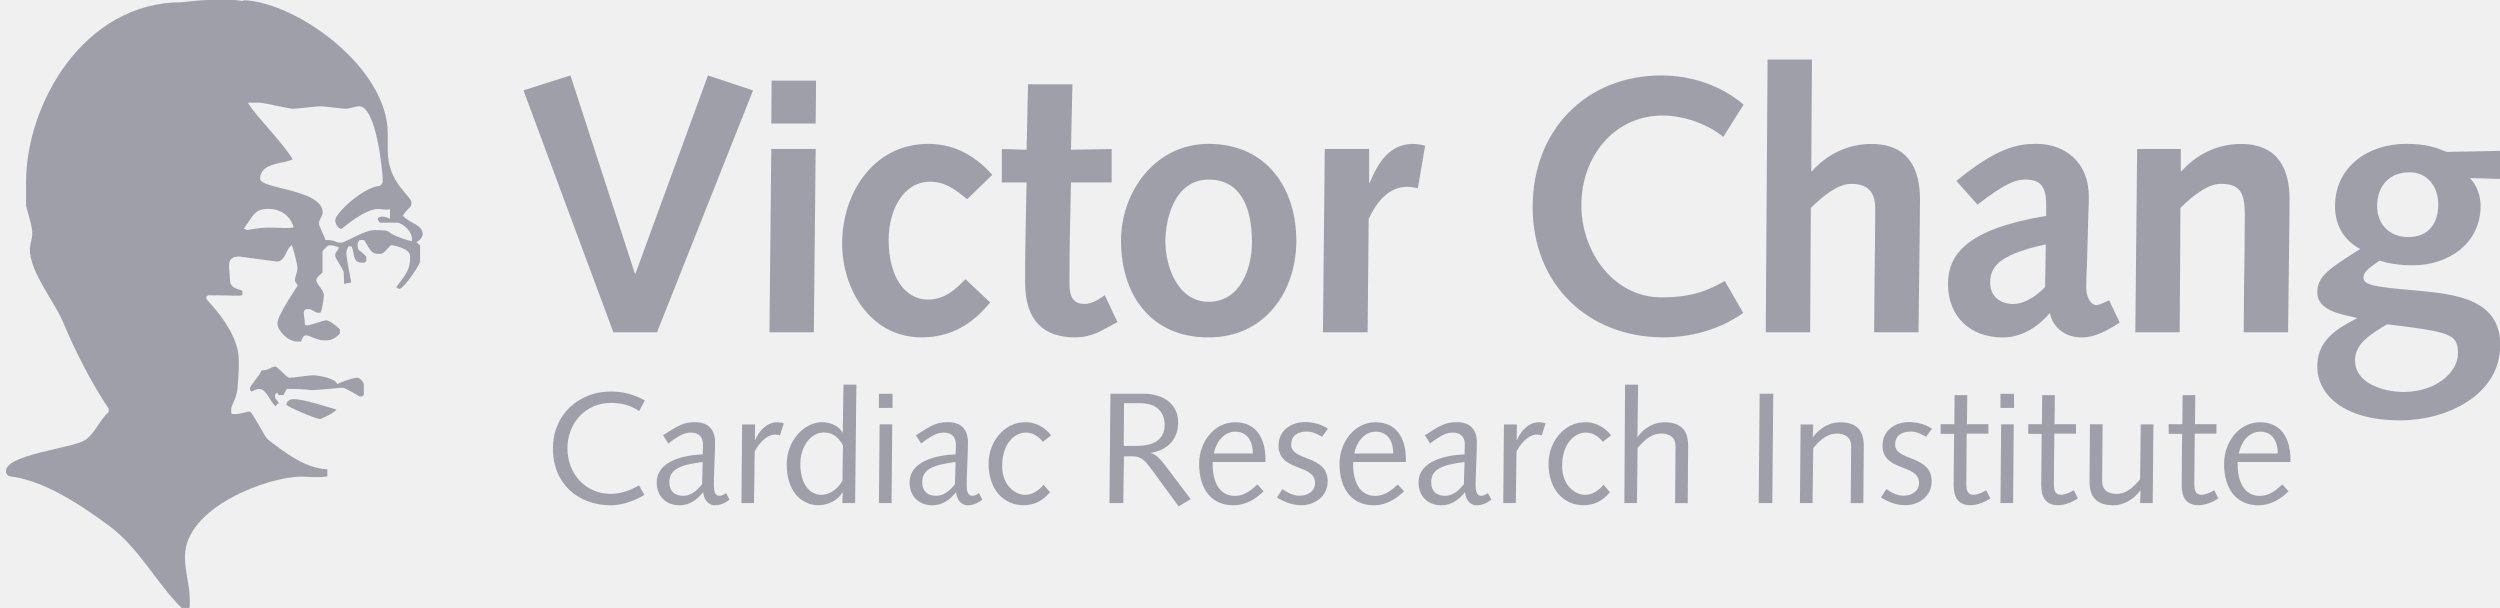
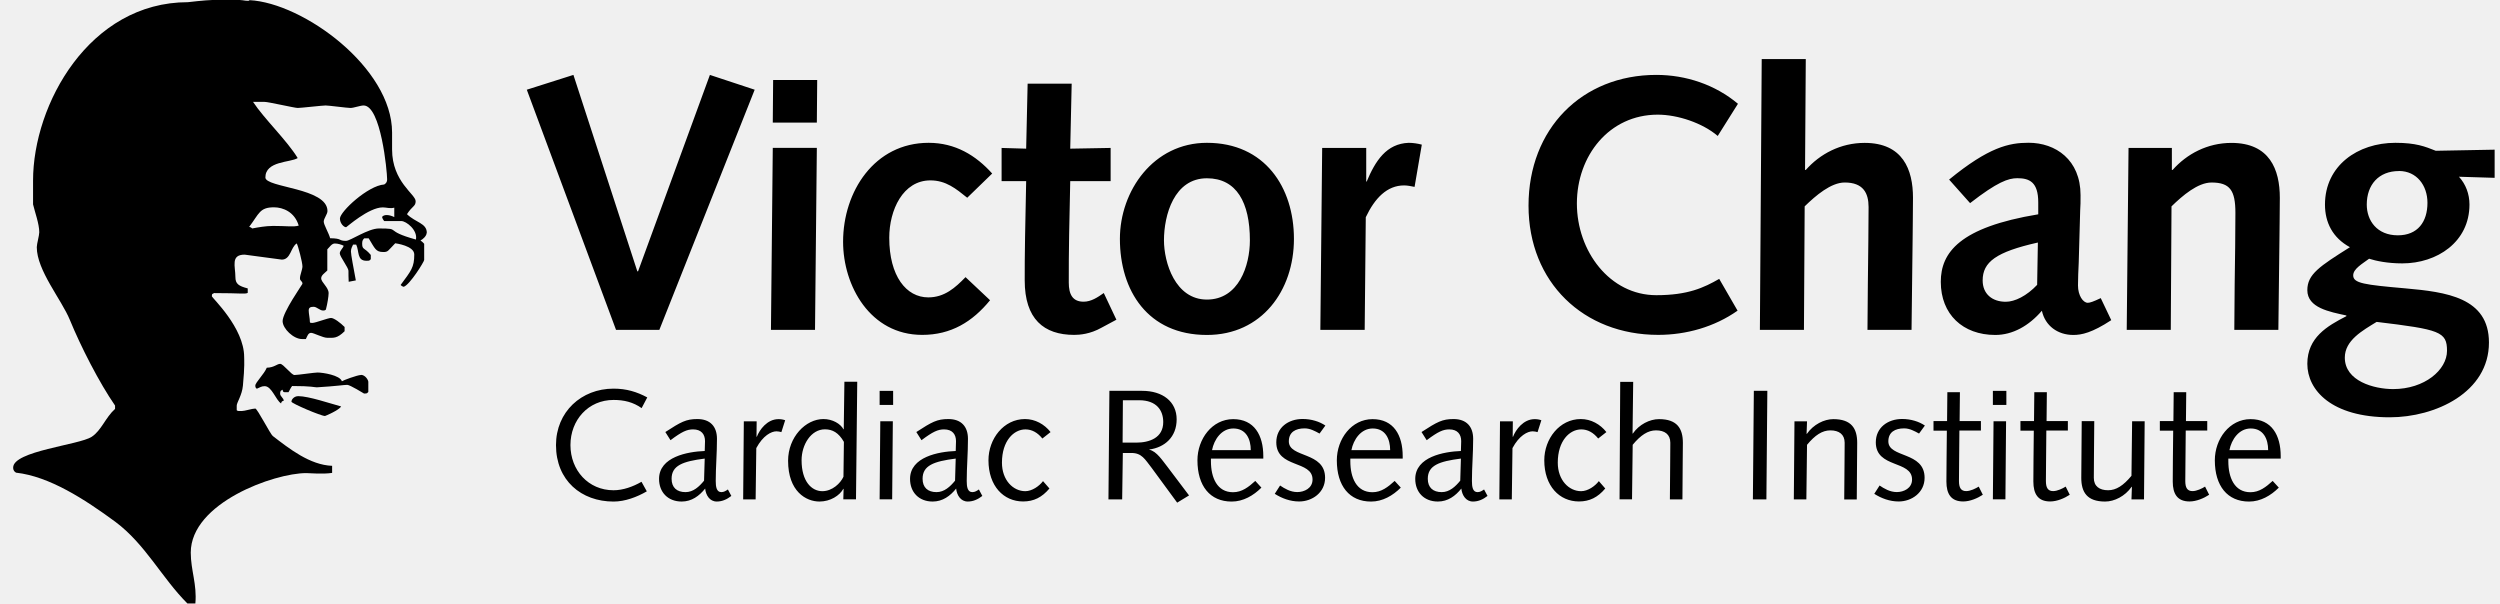
- <svg xmlns="http://www.w3.org/2000/svg" fill="currentColor">
-   <g fill="#9F9FA9" clip-path="url(#a)">
-     <path d="M42.375 22.956h3.016l6.635-16.713-3.117-1.03-5 13.672h-.051L39.41 5.213l-3.245 1.03 6.21 16.713ZM53.158 22.956h3.067l.127-12.666h-3.067l-.127 12.666Zm.127-14.423h3.067l.025-2.965H53.31l-.025 2.965ZM66.698 19.29c-.706.732-1.457 1.407-2.59 1.407-1.533 0-2.716-1.482-2.716-4.148 0-1.934.955-3.995 2.864-3.995 1.08 0 1.781.579 2.563 1.208l1.737-1.685c-1.132-1.26-2.564-2.138-4.422-2.138-3.772 0-5.955 3.392-5.955 6.884 0 3.067 1.883 6.484 5.503 6.484 2.01 0 3.493-.904 4.726-2.412l-1.71-1.61v.006ZM76.323 20.393c-.426.3-.878.604-1.406.604-.757 0-1.03-.503-1.03-1.33 0-.93 0-2.087.025-3.34l.076-3.722H76.8v-2.31l-2.812.05.101-4.523h-3.066l-.102 4.524-1.71-.051v2.31h1.71l-.076 3.868c-.025 1.107-.025 2.463-.025 3.041 0 2.691 1.33 3.793 3.442 3.793.376 0 1.107-.051 1.909-.503l1.03-.553-.878-1.858ZM77.445 16.625c0 3.595 1.935 6.687 6.057 6.687 3.818 0 6.056-3.092 6.056-6.687 0-3.594-2.035-6.686-6.056-6.686-3.721 0-6.057 3.341-6.057 6.686Zm3.067.102c0-1.757.705-4.32 2.99-4.32 2.061 0 2.99 1.685 2.99 4.32 0 1.762-.777 4.122-2.99 4.122-2.214 0-2.99-2.589-2.99-4.122ZM91.39 22.956h3.092l.076-7.838c.63-1.33 1.483-2.214 2.666-2.214.228 0 .477.051.73.102l.504-2.94a3.694 3.694 0 0 0-.904-.127c-1.559.051-2.335 1.26-2.94 2.716l-.025-.05v-2.31h-3.066l-.127 12.666-.005-.005ZM119.151 19.413c-1.056.604-2.163 1.132-4.371 1.132-3.244 0-5.529-3.067-5.529-6.382 0-3.315 2.239-6.183 5.63-6.183 1.381 0 3.117.578 4.173 1.482l1.407-2.239c-1.584-1.33-3.62-2.01-5.681-2.01-5.179 0-8.895 3.747-8.895 9.097 0 5.351 3.843 8.996 9.022 8.996 1.959 0 3.919-.553 5.528-1.685l-1.279-2.213-.005.005ZM121.988 22.956h3.067l.05-8.595c.777-.756 1.833-1.66 2.788-1.66 1.284 0 1.66.731 1.66 1.711 0 .98-.026 3.417-.051 5.376l-.026 3.168h3.067l.076-6.356c0-.802.025-1.584.025-2.838 0-1.96-.705-3.817-3.365-3.817-1.686 0-3.118.776-4.097 1.883h-.051l.051-7.717h-3.067l-.127 18.85v-.005ZM136.615 14.14c1.909-1.483 2.665-1.737 3.29-1.737.853 0 1.457.274 1.457 1.685v.828c-5.478.903-6.783 2.665-6.783 4.7 0 2.26 1.533 3.697 3.792 3.697 1.209 0 2.336-.63 3.244-1.686.229 1.056 1.107 1.686 2.189 1.686.578 0 1.304-.152 2.639-1.03l-.731-1.534c-.528.249-.751.325-.903.325-.325 0-.681-.503-.681-1.208 0-.528.026-1.006.051-1.584l.102-3.645c.025-.325.025-.604.025-1.056 0-2.463-1.736-3.645-3.62-3.645-1.355 0-2.766.3-5.528 2.563l1.457 1.635v.005Zm4.676 5.68c-.731.777-1.559 1.183-2.189 1.183-.954 0-1.609-.553-1.609-1.483 0-1.284.929-1.985 3.843-2.64l-.051 2.94h.006ZM147.52 22.957h3.066l.051-8.595c.776-.756 1.832-1.66 2.787-1.66 1.284 0 1.66.553 1.66 2.112 0 1.558-.025 3.015-.051 4.975l-.025 3.168h3.066l.076-6.356c0-.802.026-1.584.026-2.838 0-1.96-.706-3.818-3.366-3.818-1.686 0-3.117.777-4.097 1.884h-.051v-1.533h-3.016l-.126 12.666v-.005ZM173.127 12.376v-1.96l-4.097.077c-.756-.3-1.381-.554-2.813-.554-2.614 0-4.899 1.584-4.899 4.3 0 1.234.528 2.31 1.737 2.965-2.112 1.33-2.965 1.884-2.965 2.99 0 1.234 1.558 1.508 2.716 1.762v.05c-1.33.681-2.716 1.483-2.716 3.316 0 1.833 1.685 3.721 5.731 3.721 3.194 0 6.91-1.736 6.91-5.203 0-3.143-2.99-3.519-5.828-3.772-2.838-.25-3.62-.35-3.62-.904 0-.452.63-.802 1.107-1.158.477.153 1.279.325 2.31.325 2.411 0 4.675-1.482 4.675-4.097 0-.73-.253-1.406-.731-1.934l2.488.076h-.005ZM162.699 24.89c0-1.208 1.234-1.883 2.214-2.487 4.396.528 4.899.68 4.899 2.01 0 1.33-1.559 2.666-3.747 2.666-1.33 0-3.366-.554-3.366-2.189Zm3.767-12.99c1.234 0 1.985 1.004 1.985 2.213 0 1.33-.68 2.264-2.061 2.264-1.457 0-2.163-1.03-2.163-2.137 0-1.381.828-2.336 2.239-2.336V11.9ZM44.548 27.658c-.73-.39-1.452-.61-2.345-.61-2.239 0-4.006 1.615-4.006 3.93 0 2.468 1.767 3.93 4.006 3.93.797 0 1.634-.315 2.315-.711l-.37-.665c-.59.34-1.28.589-1.945.589-1.757 0-3-1.396-3-3.143 0-1.746 1.243-3.142 3-3.142.73 0 1.365.152 1.954.568l.391-.74v-.006ZM50.163 34.065c-.143.096-.275.188-.457.188-.34 0-.391-.38-.391-.777 0-.96.086-1.909.086-2.934 0-.843-.457-1.376-1.366-1.376-.786 0-1.137.198-2.228.904l.36.568c.797-.599 1.148-.751 1.574-.751.579 0 .828.35.828.817 0 .229-.01.457-.02.686-1.189.045-3.179.406-3.179 1.944 0 .919.61 1.574 1.574 1.574.7 0 1.223-.391 1.635-.904.045.457.314.904.807.904.38 0 .71-.153 1.015-.391l-.238-.447v-.005Zm-1.66-.61c-.34.417-.752.798-1.29.798-.6 0-.97-.315-.97-.93 0-.928.787-1.212 2.305-1.405l-.046 1.538ZM51.219 34.756h.873l.046-3.569c.467-.873 1.046-1.167 1.406-1.167.122 0 .249.03.34.056l.264-.828a1.36 1.36 0 0 0-.467-.076c-.787 0-1.32.741-1.508 1.233l-.02-.02.01-1.06h-.893l-.046 5.436-.005-.005ZM58.225 29.875h-.02c-.209-.38-.752-.71-1.397-.71-1.233 0-2.457 1.254-2.457 2.903 0 2.138 1.254 2.838 2.183 2.838.762 0 1.406-.416 1.66-.883h.02l-.02.731h.883l.087-8.184h-.894l-.045 3.305Zm-.02 3.305c-.209.457-.777 1.005-1.473 1.005-.741 0-1.442-.675-1.442-2.152 0-1.081.655-2.153 1.625-2.153.523 0 .95.229 1.32.874l-.03 2.421v.005ZM60.722 34.754h.873l.046-5.437h-.873l-.046 5.437Zm0-6.57h.94v-.979h-.94v.98ZM67.632 34.065c-.142.096-.274.188-.457.188-.34 0-.391-.38-.391-.777 0-.96.086-1.909.086-2.934 0-.843-.457-1.376-1.365-1.376-.787 0-1.137.198-2.229.904l.36.568c.797-.599 1.148-.751 1.574-.751.579 0 .828.35.828.817 0 .229-.01.457-.02.686-1.189.045-3.179.406-3.179 1.944 0 .919.61 1.574 1.574 1.574.7 0 1.224-.391 1.635-.904.046.457.315.904.807.904.38 0 .71-.153 1.015-.391l-.238-.447v-.005Zm-1.66-.61c-.34.417-.752.798-1.29.798-.599 0-.97-.315-.97-.93 0-.928.787-1.212 2.305-1.405l-.045 1.538ZM72.617 30.07c-.426-.544-1.071-.904-1.777-.904-1.482 0-2.543 1.376-2.543 2.868 0 1.803 1.06 2.869 2.411 2.869.742 0 1.31-.285 1.833-.904l-.447-.513c-.264.35-.766.7-1.233.7-.843 0-1.625-.76-1.625-1.984 0-1.528.828-2.315 1.635-2.315.447 0 .843.218 1.178.634l.568-.446v-.005ZM76.653 34.755h.95l.046-3.228h.599c.72 0 .939.436 1.406 1.035l1.777 2.422.827-.503-1.518-2.01c-.314-.391-.74-1.071-1.243-1.168v-.02c1.06-.142 1.898-.863 1.898-2.097 0-1.233-.97-1.985-2.401-1.985h-2.28l-.066 7.554h.005Zm1.006-6.899h1.122c1.223 0 1.68.71 1.68 1.518 0 1.102-.96 1.432-1.888 1.432h-.94l.02-2.945.006-.005ZM87.426 31.918v-.172c0-1.462-.635-2.574-2.097-2.574s-2.487 1.376-2.487 2.868c0 1.777.873 2.869 2.38 2.869.808 0 1.519-.417 2.072-.97l-.426-.467c-.467.426-.93.787-1.549.787-1.112 0-1.538-1.016-1.538-2.153v-.188h3.645Zm-3.569-.588c.142-.742.665-1.508 1.483-1.508.883 0 1.213.73 1.213 1.508h-2.696ZM88.223 34.369c.493.315 1.071.533 1.7.533.894 0 1.803-.61 1.803-1.65 0-1.843-2.523-1.366-2.523-2.533 0-.645.467-.904 1.102-.904.38 0 .72.188 1.035.36l.406-.558c-.406-.274-.97-.457-1.584-.457-.995 0-1.832.6-1.832 1.625 0 1.822 2.523 1.233 2.523 2.589 0 .61-.579.873-1.061.873s-.894-.249-1.198-.457l-.37.579ZM97.128 31.918v-.172c0-1.462-.635-2.574-2.097-2.574s-2.488 1.376-2.488 2.868c0 1.777.874 2.869 2.381 2.869.808 0 1.518-.417 2.072-.97l-.427-.467c-.467.426-.929.787-1.548.787-1.112 0-1.538-1.016-1.538-2.153v-.188h3.645Zm-3.57-.588c.143-.742.666-1.508 1.483-1.508.884 0 1.214.73 1.214 1.508h-2.696ZM102.793 34.065c-.142.096-.274.188-.456.188-.341 0-.391-.38-.391-.777 0-.96.086-1.909.086-2.934 0-.843-.457-1.376-1.366-1.376-.787 0-1.137.198-2.228.904l.36.568c.797-.599 1.147-.751 1.574-.751.579 0 .827.35.827.817 0 .229-.01.457-.02.686-1.188.045-3.178.406-3.178 1.944 0 .919.61 1.574 1.574 1.574.7 0 1.223-.391 1.634-.904.046.457.315.904.808.904.38 0 .71-.153 1.015-.391l-.239-.447v-.005Zm-1.66-.61c-.34.417-.751.798-1.29.798-.598 0-.969-.315-.969-.93 0-.928.787-1.212 2.305-1.405l-.046 1.538ZM103.849 34.756h.873l.046-3.569c.467-.873 1.046-1.167 1.406-1.167.122 0 .249.03.34.056l.264-.828a1.356 1.356 0 0 0-.467-.076c-.787 0-1.32.741-1.507 1.233l-.021-.02.01-1.06h-.893l-.046 5.436-.005-.005ZM111.302 30.07c-.426-.544-1.071-.904-1.777-.904-1.482 0-2.543 1.376-2.543 2.868 0 1.803 1.061 2.869 2.411 2.869.742 0 1.31-.285 1.833-.904l-.447-.513c-.264.35-.766.7-1.233.7-.843 0-1.625-.76-1.625-1.984 0-1.528.828-2.315 1.635-2.315.447 0 .843.218 1.178.634l.568-.446v-.005ZM112.216 34.755h.873l.046-3.798c.558-.675 1.061-1.005 1.624-1.005.599 0 .995.274.995.863 0 .533-.01 1.016-.01 1.498l-.02 2.447h.873l.02-2.696c0-.416.011-.827.011-1.244 0-1.005-.407-1.65-1.661-1.65-.644 0-1.386.371-1.822 1.006h-.02l.045-3.6h-.903l-.046 8.184-.005-.005ZM121.501 34.755h.94l.066-7.554h-.94l-.066 7.554ZM124.35 34.756h.873l.046-3.797c.558-.675 1.061-1.005 1.624-1.005.599 0 .995.274.995.863 0 .533-.01 1.015-.01 1.497l-.02 2.447h.873l.02-2.695c0-.417.01-.828.01-1.244 0-1.005-.406-1.65-1.66-1.65-.645 0-1.386.37-1.843 1.025h-.02l.031-.873h-.874l-.045 5.437v-.005ZM129.949 34.369c.493.315 1.071.533 1.701.533.893 0 1.802-.61 1.802-1.65 0-1.843-2.523-1.366-2.523-2.533 0-.645.467-.904 1.102-.904.38 0 .721.188 1.035.36l.406-.558c-.406-.274-.969-.457-1.583-.457-.996 0-1.833.6-1.833 1.625 0 1.822 2.523 1.233 2.523 2.589 0 .61-.579.873-1.061.873s-.894-.249-1.198-.457l-.371.579ZM134.072 29.317v.655h.929l-.02 1.985c-.011.752-.011 1.198-.011 1.559 0 .863.325 1.386 1.168 1.386.482 0 1.005-.229 1.366-.467l-.285-.569c-.208.132-.578.315-.873.315-.37 0-.502-.249-.502-.7 0-.275 0-.676.01-1.29l.02-2.229h1.498v-.655h-1.483l.021-2.01h-.874l-.02 2.01h-.939l-.005.01ZM138.204 34.754h.873l.046-5.437h-.873l-.046 5.437Zm0-6.57h.939v-.979h-.939v.98ZM140.123 29.317v.655h.929l-.02 1.985c-.01.752-.01 1.198-.01 1.559 0 .863.325 1.386 1.167 1.386.483 0 1.005-.229 1.366-.467l-.284-.569c-.209.132-.579.315-.874.315-.37 0-.502-.249-.502-.7 0-.275 0-.676.01-1.29l.02-2.229h1.498v-.655h-1.482l.02-2.01h-.873l-.021 2.01h-.939l-.005.01ZM144.367 32.013c0 .417-.01.828-.01 1.244 0 1.005.406 1.65 1.66 1.65.645 0 1.386-.37 1.843-1.025h.02l-.03.873h.873l.046-5.437h-.874l-.045 3.797c-.559.675-1.061 1.005-1.625 1.005-.599 0-.995-.274-.995-.863 0-.533.01-1.015.01-1.497l.021-2.448h-.874l-.02 2.696v.005ZM149.825 29.317v.655h.929l-.021 1.985c-.01.752-.01 1.198-.01 1.559 0 .863.325 1.386 1.168 1.386.482 0 1.005-.229 1.366-.467l-.285-.569c-.208.132-.578.315-.873.315-.371 0-.503-.249-.503-.7 0-.275 0-.676.011-1.29l.02-2.229h1.498v-.655h-1.483l.02-2.01h-.873l-.02 2.01h-.939l-.005.01ZM158.237 31.918v-.172c0-1.462-.635-2.574-2.097-2.574s-2.488 1.376-2.488 2.868c0 1.777.874 2.869 2.381 2.869.808 0 1.518-.417 2.072-.97l-.427-.467c-.467.426-.929.787-1.548.787-1.112 0-1.538-1.016-1.538-2.153v-.188h3.645Zm-3.569-.588c.142-.742.665-1.508 1.482-1.508.883 0 1.213.73 1.213 1.508h-2.695Z" />
-     <path fill-rule="evenodd" d="M24.622 26.099c-.25 0-1.254.376-1.325.437-.137-.427-1.336-.61-1.701-.61-.218 0-1.381.173-1.6.173-.218 0-.776-.777-.994-.777-.229 0-.412.26-.934.27-.188.451-.798 1.03-.798 1.243 0 .213.117.213.117.213.208-.086.315-.172.533-.172.498 0 .772.964 1.143 1.203.025-.127.066-.168.182-.183.01-.203-.248-.29-.248-.508 0-.218.076-.187.147-.264.07 0-.015.178.198.173h.238c.102-.193.183-.355.254-.431 1.366 0 1.544.091 1.716.091 1.295-.076 1.899-.173 2.117-.173.193 0 1.168.605 1.168.605.218 0 .203-.01.3-.112v-.7c0-.118-.204-.488-.518-.488l.005.01Z" clip-rule="evenodd" />
-     <path fill-rule="evenodd" d="M19.784 27.958c0 .117 2.05.995 2.335.995.03 0 .99-.411 1.122-.665-.741-.198-2.254-.716-2.98-.716-.28 0-.477.219-.477.391v-.005Z" clip-rule="evenodd" />
-     <path fill-rule="evenodd" d="M29.206 16.205c0-.68-.782-.71-1.381-1.3.38-.588.604-.533.604-.903 0-.488-1.64-1.34-1.64-3.6V9.214C26.784 4.716 20.616.204 16.86.01c-.015.117-.457-.01-.67-.01h-1.914c-.508.01-1.696.152-1.696.152C5.716.152 1.801 7.27 1.801 12.565v1.66c.122.523.432 1.356.432 1.94 0 .218-.173.822-.173 1.035 0 1.62 1.721 3.645 2.305 5.072.757 1.848 2.046 4.37 3.143 5.955v.233c-.67.6-.945 1.493-1.625 1.94-.873.573-5.467.985-5.467 2.142 0 .218.106.294.203.355 2.31.26 4.751 1.833 6.904 3.417 2.107 1.569 3.239 3.91 5.02 5.686h.554c.122-1.33-.32-2.305-.32-3.538 0-3.458 5.803-5.534 8.037-5.534.218 0 1.173.086 1.802-.015v-.493c-1.543-.056-2.985-1.193-4.132-2.076-.163-.117-1.077-1.91-1.214-1.91-.218 0-.736.174-.949.174-.213 0-.274.01-.345-.056v-.32c0-.218.37-.721.431-1.391.132-1.381.087-1.777.087-1.99 0-2.051-2.25-4.128-2.25-4.234 0-.219.077-.142.148-.219 1.883 0 2.163.087 2.35-.015v-.31c-.64-.167-.858-.32-.858-.791 0-.747-.35-1.559.645-1.559l2.584.345c.625 0 .614-.858 1.04-1.127.092.158.397 1.31.397 1.6 0 .218-.173.603-.173.822 0 .218.173.172.173.39 0 .031-1.38 1.99-1.38 2.595 0 .528.766 1.254 1.35 1.249h.268c.102-.193.153-.432.366-.432.173 0 .823.346 1.122.346.452 0 .68.06 1.208-.457v-.295c-.269-.274-.73-.63-.944-.63-.213 0-1.081.346-1.294.346-.214 0-.102.01-.178-.061 0-.244-.082-.589-.082-.802 0-.213.133-.26.346-.26.213 0 .431.26.65.26.218 0 .208-.102.208-.102.096-.36.182-.893.182-1.107 0-.41-.517-.746-.517-1.035 0-.218.248-.36.426-.543v-1.473c.163-.157.305-.406.523-.406.218 0 .457.081.61.152-.006.153-.265.325-.265.539 0 .213.604.995.604 1.208 0 .213 0 .477.016.767l.497-.097c-.167-.899-.34-1.797-.34-2.01 0-.214.081-.325.147-.483h.218c.224.467.036 1.127.716 1.127.219 0 .203-.01.3-.111v-.295c-.462-.553-.6-.33-.6-.807 0-.218.077-.274.143-.35h.31c.436.705.487.954 1.015.954.345 0 .31-.076.833-.609.045.01 1.325.173 1.325.782 0 .898-.219 1.132-.95 2.122a.389.389 0 0 0 .213.127c.427-.132 1.432-1.762 1.427-1.868v-1.128a1.439 1.439 0 0 0-.259-.233c.147-.056.432-.31.432-.528h.01Zm-10.763-.477c-.431 0-.944.086-1.39.172 0 0-.082-.086-.21-.111.696-.92.722-1.36 1.727-1.36.624 0 1.437.319 1.721 1.273-.37.107-.817.02-1.853.02l.005.006Zm10.006.944c-2.325-.645-.939-.772-2.574-.772-.756 0-1.99.863-2.29.863-.553 0-.238-.172-1.106-.182-.101-.37-.447-.94-.447-1.158 0-.218.26-.518.26-.736 0-1.62-4.321-1.62-4.321-2.335 0-1.158 1.736-1.03 2.249-1.35-.741-1.224-2.325-2.722-3.107-3.91h.807c.218-.01 2.087.422 2.3.422.213 0 1.731-.173 1.944-.173.214 0 1.513.173 1.731.173.219 0 .691-.173.91-.173 1.207 0 1.639 4.58 1.639 5.143 0 .218-.107.294-.203.355-1.132.076-3.082 1.894-3.082 2.371 0 .325.26.604.432.604.03 0 1.569-1.38 2.548-1.38.26 0 .503.1.803.02v.654c-.325-.162-.701-.208-.848-.015 0 .071.076.213.147.29h1.183c.355 0 1.157.634 1.025 1.29Z" clip-rule="evenodd" />
+ <svg xmlns="http://www.w3.org/2000/svg" width="100%" height="100%" fill="currentColor" viewBox="0 0 174 42">
+   <g fill="currentColor" clip-path="url(#a)">
+     <path d="M42.875 22.957h3.016l6.635-16.713-3.117-1.03-5 13.671h-.051L39.91 5.213l-3.245 1.031 6.21 16.713ZM53.658 22.957h3.067l.127-12.666h-3.067l-.127 12.666Zm.127-14.423h3.067l.025-2.965H53.81l-.025 2.965ZM67.198 19.292c-.706.73-1.457 1.406-2.59 1.406-1.533 0-2.716-1.482-2.716-4.148 0-1.934.955-3.995 2.864-3.995 1.08 0 1.781.579 2.563 1.208l1.737-1.685c-1.132-1.26-2.564-2.138-4.422-2.138-3.772 0-5.955 3.392-5.955 6.885 0 3.066 1.883 6.483 5.503 6.483 2.01 0 3.493-.904 4.726-2.412l-1.71-1.61v.006ZM76.823 20.394c-.426.3-.878.604-1.406.604-.757 0-1.03-.502-1.03-1.33 0-.929 0-2.087.025-3.34l.076-3.722H77.3v-2.31l-2.812.051.101-4.523h-3.066l-.102 4.523-1.71-.05v2.31h1.71l-.076 3.868c-.025 1.106-.025 2.462-.025 3.04 0 2.691 1.33 3.793 3.442 3.793.376 0 1.107-.05 1.909-.503l1.03-.553-.878-1.858ZM77.945 16.627c0 3.594 1.935 6.686 6.057 6.686 3.818 0 6.056-3.092 6.056-6.686 0-3.595-2.035-6.687-6.056-6.687-3.721 0-6.057 3.34-6.057 6.687Zm3.067.101c0-1.757.705-4.32 2.99-4.32 2.061 0 2.99 1.685 2.99 4.32 0 1.762-.777 4.122-2.99 4.122-2.214 0-2.99-2.589-2.99-4.122ZM91.89 22.957h3.092l.076-7.838c.63-1.33 1.483-2.214 2.666-2.214.228 0 .477.051.73.102l.504-2.94a3.698 3.698 0 0 0-.904-.127c-1.559.051-2.335 1.26-2.94 2.716l-.025-.05v-2.31h-3.066l-.127 12.666-.005-.005ZM119.651 19.413c-1.056.604-2.163 1.132-4.371 1.132-3.244 0-5.529-3.066-5.529-6.381 0-3.315 2.239-6.184 5.63-6.184 1.381 0 3.117.579 4.173 1.483l1.407-2.24c-1.584-1.33-3.62-2.01-5.681-2.01-5.179 0-8.895 3.747-8.895 9.098 0 5.35 3.843 8.996 9.022 8.996 1.959 0 3.919-.553 5.528-1.685l-1.279-2.214-.005.005ZM122.488 22.957h3.067l.05-8.595c.777-.756 1.833-1.66 2.788-1.66 1.284 0 1.66.731 1.66 1.711 0 .98-.026 3.417-.051 5.376l-.026 3.168h3.067l.076-6.356c0-.802.025-1.584.025-2.838 0-1.96-.705-3.818-3.365-3.818-1.686 0-3.118.777-4.097 1.884h-.051l.051-7.717h-3.067l-.127 18.85v-.005ZM137.115 14.14c1.909-1.483 2.665-1.737 3.29-1.737.853 0 1.457.274 1.457 1.685v.828c-5.478.903-6.783 2.665-6.783 4.7 0 2.26 1.533 3.697 3.792 3.697 1.209 0 2.336-.63 3.244-1.686.229 1.056 1.107 1.686 2.189 1.686.578 0 1.304-.152 2.639-1.03l-.731-1.534c-.528.249-.751.325-.903.325-.325 0-.681-.503-.681-1.208 0-.528.026-1.006.051-1.584l.102-3.645c.025-.325.025-.604.025-1.056 0-2.463-1.736-3.645-3.62-3.645-1.355 0-2.766.3-5.528 2.563l1.457 1.635v.005Zm4.676 5.68c-.731.777-1.559 1.183-2.189 1.183-.954 0-1.609-.553-1.609-1.483 0-1.284.929-1.985 3.843-2.64l-.051 2.94h.006ZM148.02 22.957h3.066l.051-8.594c.776-.757 1.832-1.66 2.787-1.66 1.284 0 1.66.553 1.66 2.111 0 1.559-.025 3.016-.051 4.976l-.025 3.168h3.066l.076-6.357c0-.802.026-1.583.026-2.837 0-1.96-.706-3.818-3.366-3.818-1.686 0-3.117.777-4.097 1.883h-.051v-1.533h-3.016l-.126 12.667v-.006ZM173.627 12.377v-1.96l-4.097.077c-.756-.3-1.381-.554-2.813-.554-2.614 0-4.899 1.584-4.899 4.3 0 1.234.528 2.31 1.737 2.965-2.112 1.33-2.965 1.884-2.965 2.99 0 1.234 1.558 1.508 2.716 1.762v.05c-1.33.681-2.716 1.483-2.716 3.316 0 1.833 1.685 3.721 5.731 3.721 3.194 0 6.91-1.736 6.91-5.203 0-3.143-2.99-3.519-5.828-3.772-2.838-.25-3.62-.35-3.62-.904 0-.452.63-.802 1.107-1.158.477.153 1.279.325 2.31.325 2.411 0 4.675-1.482 4.675-4.097 0-.73-.253-1.406-.731-1.934l2.488.076h-.005Zm-10.428 12.514c0-1.208 1.234-1.883 2.214-2.487 4.396.528 4.899.68 4.899 2.01 0 1.33-1.559 2.666-3.747 2.666-1.33 0-3.366-.554-3.366-2.188Zm3.767-12.99c1.234 0 1.985 1.004 1.985 2.213 0 1.33-.68 2.264-2.061 2.264-1.457 0-2.163-1.03-2.163-2.138 0-1.38.828-2.335 2.239-2.335V11.9ZM45.048 27.659c-.73-.391-1.452-.61-2.345-.61-2.239 0-4.006 1.615-4.006 3.93 0 2.467 1.767 3.93 4.006 3.93.797 0 1.634-.316 2.315-.712l-.37-.665c-.59.34-1.28.59-1.945.59-1.757 0-3-1.397-3-3.143 0-1.747 1.243-3.143 3-3.143.73 0 1.365.152 1.954.569l.391-.741v-.006ZM50.663 34.065c-.143.096-.275.187-.457.187-.34 0-.391-.38-.391-.776 0-.96.086-1.91.086-2.935 0-.842-.457-1.375-1.366-1.375-.786 0-1.137.197-2.228.903l.36.569c.797-.6 1.148-.752 1.574-.752.579 0 .828.35.828.818 0 .228-.01.457-.02.685-1.189.046-3.179.406-3.179 1.945 0 .918.61 1.573 1.574 1.573.7 0 1.223-.39 1.635-.903.045.457.314.903.807.903.38 0 .71-.152 1.015-.39l-.238-.447v-.005Zm-1.66-.61c-.34.417-.752.797-1.29.797-.6 0-.97-.314-.97-.929 0-.929.787-1.213 2.305-1.406l-.046 1.538ZM51.719 34.756h.873l.046-3.569c.467-.873 1.046-1.167 1.406-1.167.122 0 .249.03.34.056l.264-.828a1.36 1.36 0 0 0-.467-.076c-.787 0-1.32.741-1.508 1.233l-.02-.02.01-1.06h-.893l-.046 5.436-.005-.005ZM58.725 29.876h-.02c-.209-.38-.752-.71-1.397-.71-1.233 0-2.457 1.253-2.457 2.903 0 2.138 1.254 2.838 2.183 2.838.762 0 1.406-.416 1.66-.883h.02l-.02.731h.883l.087-8.184h-.894l-.045 3.305Zm-.02 3.305c-.209.457-.777 1.005-1.473 1.005-.741 0-1.442-.675-1.442-2.152 0-1.081.655-2.153 1.625-2.153.523 0 .95.229 1.32.873l-.03 2.422v.005ZM61.222 34.755h.873l.046-5.437h-.873l-.046 5.437Zm0-6.57h.94v-.979h-.94v.98ZM68.132 34.065c-.142.096-.274.187-.457.187-.34 0-.391-.38-.391-.776 0-.96.086-1.91.086-2.935 0-.842-.457-1.375-1.365-1.375-.787 0-1.137.197-2.229.903l.36.569c.797-.6 1.148-.752 1.574-.752.579 0 .828.35.828.818 0 .228-.01.457-.02.685-1.189.046-3.179.406-3.179 1.945 0 .918.61 1.573 1.574 1.573.7 0 1.224-.39 1.635-.903.046.457.315.903.807.903.38 0 .71-.152 1.015-.39l-.238-.447v-.005Zm-1.66-.61c-.34.417-.752.797-1.29.797-.599 0-.97-.314-.97-.929 0-.929.787-1.213 2.305-1.406l-.045 1.538ZM73.117 30.07c-.426-.544-1.071-.904-1.777-.904-1.482 0-2.543 1.375-2.543 2.868 0 1.802 1.06 2.868 2.411 2.868.742 0 1.31-.284 1.833-.903l-.447-.513c-.264.35-.766.7-1.233.7-.843 0-1.625-.761-1.625-1.985 0-1.528.828-2.315 1.635-2.315.447 0 .843.219 1.178.635l.568-.447v-.005ZM77.153 34.756h.95l.046-3.229h.599c.72 0 .939.437 1.406 1.036l1.777 2.422.827-.503-1.518-2.01c-.314-.391-.74-1.071-1.243-1.168v-.02c1.06-.142 1.898-.863 1.898-2.097s-.97-1.985-2.401-1.985h-2.28l-.066 7.554h.005Zm1.006-6.899h1.122c1.223 0 1.68.71 1.68 1.518 0 1.102-.96 1.432-1.888 1.432h-.94l.02-2.945.006-.005ZM87.926 31.918v-.172c0-1.462-.635-2.574-2.097-2.574s-2.487 1.376-2.487 2.868c0 1.777.873 2.869 2.38 2.869.808 0 1.519-.417 2.072-.97l-.426-.467c-.467.426-.93.787-1.549.787-1.112 0-1.538-1.016-1.538-2.153v-.188h3.645Zm-3.569-.588c.142-.742.665-1.508 1.483-1.508.883 0 1.213.73 1.213 1.508h-2.696ZM88.723 34.37c.493.314 1.071.533 1.7.533.894 0 1.803-.61 1.803-1.65 0-1.843-2.523-1.366-2.523-2.534 0-.645.467-.904 1.102-.904.38 0 .72.188 1.035.361l.406-.558c-.406-.275-.97-.457-1.584-.457-.995 0-1.832.599-1.832 1.624 0 1.823 2.523 1.234 2.523 2.59 0 .609-.579.873-1.061.873s-.894-.25-1.198-.457l-.37.578ZM97.628 31.918v-.172c0-1.462-.635-2.574-2.097-2.574s-2.488 1.376-2.488 2.868c0 1.777.874 2.869 2.381 2.869.808 0 1.518-.417 2.072-.97l-.427-.467c-.467.426-.929.787-1.548.787-1.112 0-1.538-1.016-1.538-2.153v-.188h3.645Zm-3.57-.588c.143-.742.666-1.508 1.483-1.508.884 0 1.214.73 1.214 1.508h-2.696ZM103.293 34.065c-.142.096-.274.187-.456.187-.341 0-.391-.38-.391-.776 0-.96.086-1.91.086-2.935 0-.842-.457-1.375-1.366-1.375-.787 0-1.137.197-2.228.903l.36.569c.797-.6 1.147-.752 1.574-.752.579 0 .827.35.827.818 0 .228-.01.457-.02.685-1.188.046-3.178.406-3.178 1.945 0 .918.61 1.573 1.574 1.573.7 0 1.223-.39 1.634-.903.046.457.315.903.808.903.38 0 .71-.152 1.015-.39l-.239-.447v-.005Zm-1.66-.61c-.34.417-.751.797-1.289.797-.6 0-.97-.314-.97-.929 0-.929.787-1.213 2.305-1.406l-.046 1.538ZM104.349 34.756h.873l.046-3.569c.467-.873 1.046-1.167 1.406-1.167.122 0 .249.03.34.056l.264-.828a1.356 1.356 0 0 0-.467-.076c-.787 0-1.32.741-1.507 1.233l-.021-.02.01-1.06h-.893l-.046 5.436-.005-.005ZM111.802 30.07c-.426-.544-1.071-.904-1.777-.904-1.482 0-2.543 1.375-2.543 2.868 0 1.802 1.061 2.868 2.411 2.868.742 0 1.31-.284 1.833-.903l-.447-.513c-.264.35-.766.7-1.233.7-.843 0-1.625-.761-1.625-1.985 0-1.528.828-2.315 1.635-2.315.447 0 .843.219 1.178.635l.568-.447v-.005ZM112.716 34.755h.873l.046-3.797c.558-.675 1.061-1.005 1.624-1.005.599 0 .995.274.995.863 0 .533-.01 1.015-.01 1.497l-.02 2.447h.873l.02-2.695c0-.417.011-.828.011-1.244 0-1.005-.407-1.65-1.661-1.65-.644 0-1.386.37-1.822 1.005h-.02l.045-3.6h-.903l-.046 8.184-.005-.005ZM122.001 34.756h.94l.066-7.554h-.94l-.066 7.554ZM124.85 34.756h.873l.046-3.797c.558-.675 1.061-1.005 1.624-1.005.599 0 .995.274.995.863 0 .533-.01 1.015-.01 1.497l-.02 2.447h.873l.02-2.695c0-.417.01-.828.01-1.244 0-1.005-.406-1.65-1.66-1.65-.645 0-1.386.37-1.843 1.025h-.02l.031-.873h-.874l-.045 5.437v-.005ZM130.449 34.37c.493.314 1.071.533 1.701.533.893 0 1.802-.61 1.802-1.65 0-1.843-2.523-1.366-2.523-2.534 0-.645.467-.904 1.102-.904.38 0 .721.188 1.035.361l.406-.558c-.406-.275-.969-.457-1.583-.457-.996 0-1.833.599-1.833 1.624 0 1.823 2.523 1.234 2.523 2.59 0 .609-.579.873-1.061.873s-.894-.25-1.198-.457l-.371.578ZM134.572 29.318v.655h.929l-.02 1.985c-.011.751-.011 1.198-.011 1.558 0 .863.325 1.386 1.168 1.386.482 0 1.005-.228 1.366-.467l-.285-.568c-.208.132-.578.314-.873.314-.37 0-.502-.248-.502-.7 0-.274 0-.675.01-1.29l.02-2.228h1.498v-.655h-1.483l.021-2.01h-.874l-.02 2.01h-.939l-.005.01ZM138.704 34.755h.873l.046-5.437h-.873l-.046 5.437Zm0-6.57h.939v-.979h-.939v.98ZM140.623 29.318v.655h.929l-.02 1.985c-.01.751-.01 1.198-.01 1.558 0 .863.325 1.386 1.167 1.386.483 0 1.005-.228 1.366-.467l-.284-.568c-.209.132-.579.314-.874.314-.37 0-.502-.248-.502-.7 0-.274 0-.675.01-1.29l.02-2.228h1.498v-.655h-1.482l.02-2.01h-.873l-.021 2.01h-.939l-.005.01ZM144.867 32.014c0 .417-.01.828-.01 1.244 0 1.005.406 1.65 1.66 1.65.645 0 1.386-.37 1.843-1.025h.02l-.03.873h.873l.046-5.437h-.874l-.045 3.797c-.559.675-1.061 1.005-1.625 1.005-.599 0-.995-.274-.995-.863 0-.533.01-1.015.01-1.498l.021-2.447h-.874l-.02 2.696v.005ZM150.325 29.318v.655h.929l-.021 1.985c-.01.751-.01 1.198-.01 1.558 0 .863.325 1.386 1.168 1.386.482 0 1.005-.228 1.366-.467l-.285-.568c-.208.132-.578.314-.873.314-.371 0-.503-.248-.503-.7 0-.274 0-.675.011-1.29l.02-2.228h1.498v-.655h-1.483l.02-2.01h-.873l-.02 2.01h-.939l-.005.01ZM158.737 31.918v-.172c0-1.462-.635-2.574-2.097-2.574s-2.488 1.376-2.488 2.868c0 1.777.874 2.869 2.381 2.869.808 0 1.518-.417 2.072-.97l-.427-.467c-.467.426-.929.787-1.548.787-1.112 0-1.538-1.016-1.538-2.153v-.188h3.645Zm-3.569-.588c.142-.742.665-1.508 1.482-1.508.883 0 1.213.73 1.213 1.508h-2.695Z" />
+     <path fill-rule="evenodd" d="M25.122 26.1c-.25 0-1.254.376-1.325.437-.137-.426-1.336-.61-1.701-.61-.218 0-1.381.174-1.6.174-.218 0-.776-.777-.994-.777-.229 0-.412.259-.934.269-.188.452-.798 1.03-.798 1.244 0 .213.117.213.117.213.208-.087.315-.173.533-.173.498 0 .772.965 1.143 1.203.025-.127.066-.167.182-.182.01-.203-.248-.29-.248-.508 0-.218.076-.188.147-.264.07 0-.015.178.198.173h.238c.102-.193.183-.356.254-.432 1.366 0 1.544.091 1.716.091 1.295-.076 1.899-.172 2.117-.172.193 0 1.168.604 1.168.604.218 0 .203-.01.3-.112v-.7c0-.117-.204-.488-.518-.488l.005.01Z" clip-rule="evenodd" />
+     <path fill-rule="evenodd" d="M20.284 27.958c0 .117 2.05.995 2.335.995.03 0 .99-.411 1.122-.665-.741-.198-2.254-.716-2.98-.716-.28 0-.477.219-.477.391v-.005Z" clip-rule="evenodd" />
+     <path fill-rule="evenodd" d="M29.706 16.206c0-.68-.782-.711-1.381-1.3.38-.59.604-.533.604-.904 0-.487-1.64-1.34-1.64-3.6V9.216C27.284 4.717 21.116.204 17.36.01c-.015.116-.457-.01-.67-.01h-1.914c-.508.01-1.696.152-1.696.152C6.216.153 2.301 7.27 2.301 12.565v1.66c.122.524.432 1.356.432 1.94 0 .218-.173.822-.173 1.036 0 1.619 1.721 3.645 2.305 5.071.757 1.848 2.046 4.371 3.143 5.955v.234c-.67.599-.945 1.492-1.625 1.94-.873.573-5.467.984-5.467 2.141 0 .219.106.295.203.356 2.31.259 4.751 1.833 6.904 3.416 2.107 1.57 3.239 3.91 5.02 5.687h.554c.122-1.33-.32-2.305-.32-3.539 0-3.457 5.803-5.534 8.037-5.534.218 0 1.173.087 1.802-.015v-.492c-1.543-.056-2.985-1.193-4.132-2.077-.163-.117-1.077-1.909-1.214-1.909-.218 0-.736.173-.949.173-.213 0-.274.01-.345-.056v-.32c0-.218.37-.72.431-1.39.132-1.382.087-1.778.087-1.99 0-2.052-2.25-4.128-2.25-4.235 0-.218.077-.142.148-.218 1.883 0 2.163.086 2.35-.015v-.31c-.64-.168-.858-.32-.858-.792 0-.746-.35-1.559.645-1.559l2.584.346c.625 0 .614-.858 1.04-1.127.092.157.397 1.31.397 1.599 0 .218-.173.604-.173.822 0 .218.173.173.173.391 0 .03-1.38 1.99-1.38 2.594 0 .528.766 1.254 1.35 1.25h.268c.102-.194.153-.432.366-.432.173 0 .823.345 1.122.345.452 0 .68.06 1.208-.457v-.294c-.269-.275-.73-.63-.944-.63-.213 0-1.081.345-1.294.345-.214 0-.102.01-.178-.06 0-.244-.082-.59-.082-.803 0-.213.133-.259.346-.259.213 0 .431.26.65.26.218 0 .208-.102.208-.102.096-.36.182-.894.182-1.107 0-.411-.517-.746-.517-1.036 0-.218.248-.36.426-.543v-1.472c.163-.158.305-.406.523-.406.218 0 .457.08.61.152-.006.152-.265.325-.265.538 0 .213.604.995.604 1.208 0 .214 0 .478.016.767l.497-.096c-.167-.9-.34-1.798-.34-2.01 0-.214.081-.326.147-.483h.218c.224.467.036 1.127.716 1.127.219 0 .203-.01.3-.112v-.294c-.462-.554-.6-.33-.6-.808 0-.218.077-.274.143-.35h.31c.436.706.487.955 1.015.955.345 0 .31-.076.833-.61.045.01 1.325.173 1.325.782 0 .899-.219 1.132-.95 2.122a.389.389 0 0 0 .213.127c.427-.132 1.432-1.761 1.427-1.868v-1.127a1.439 1.439 0 0 0-.259-.233c.147-.056.432-.31.432-.529h.01Zm-10.763-.478c-.431 0-.944.087-1.39.173 0 0-.082-.086-.21-.112.696-.919.722-1.36 1.727-1.36.624 0 1.437.32 1.721 1.274-.37.107-.817.02-1.853.02l.005.005Zm10.006.945c-2.325-.645-.939-.772-2.574-.772-.756 0-1.99.863-2.29.863-.553 0-.238-.173-1.106-.183-.101-.37-.447-.939-.447-1.157 0-.219.26-.518.26-.736 0-1.62-4.321-1.62-4.321-2.336 0-1.157 1.736-1.03 2.249-1.35-.741-1.224-2.325-2.721-3.107-3.91h.807c.218-.01 2.087.422 2.3.422.213 0 1.731-.173 1.944-.173.214 0 1.513.173 1.731.173.219 0 .691-.173.91-.173 1.207 0 1.639 4.58 1.639 5.143 0 .219-.107.295-.203.356-1.132.076-3.082 1.893-3.082 2.37 0 .325.26.605.432.605.03 0 1.569-1.381 2.548-1.381.26 0 .503.101.803.02v.655c-.325-.162-.701-.208-.848-.015 0 .07.076.213.147.29h1.183c.355 0 1.157.634 1.025 1.289Z" clip-rule="evenodd" />
  </g>
  <defs>
    <clipPath id="a">
-       <path fill="#fff" d="M.42 0h172.706v42H.42z" />
+       <path fill="#fff" d="M.92 0h172.706v42H.92z" />
    </clipPath>
  </defs>
</svg>
